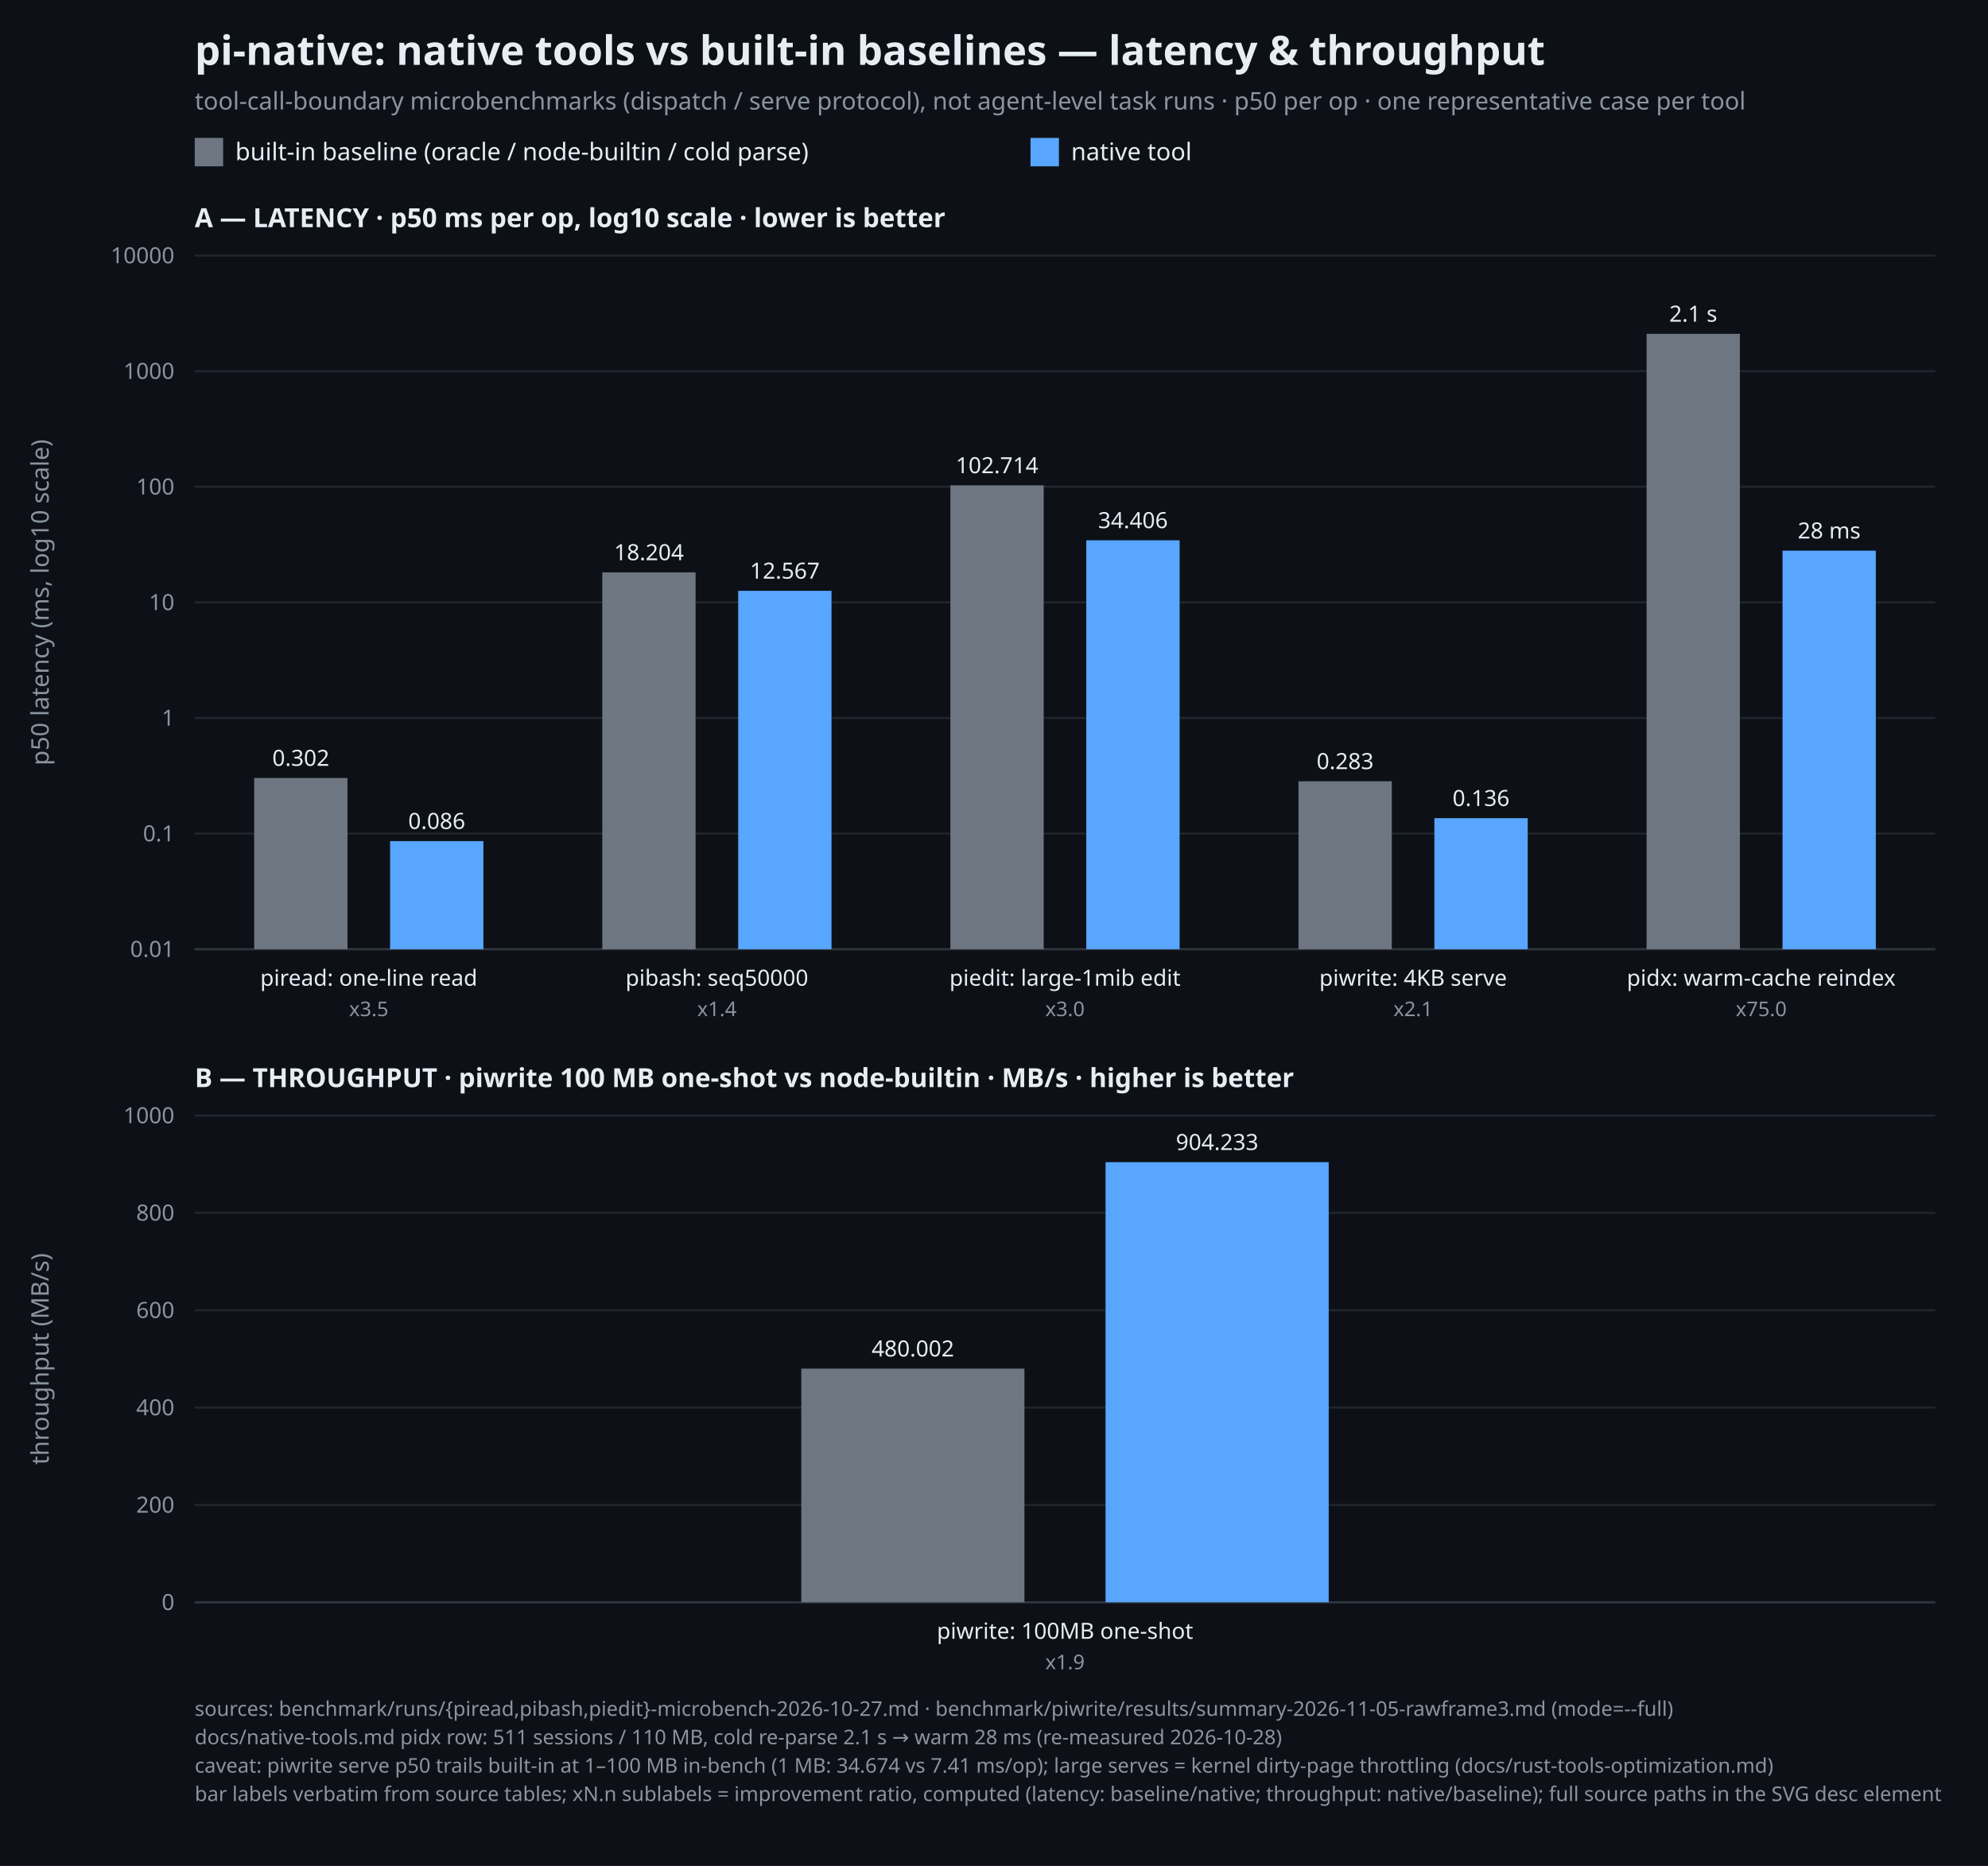
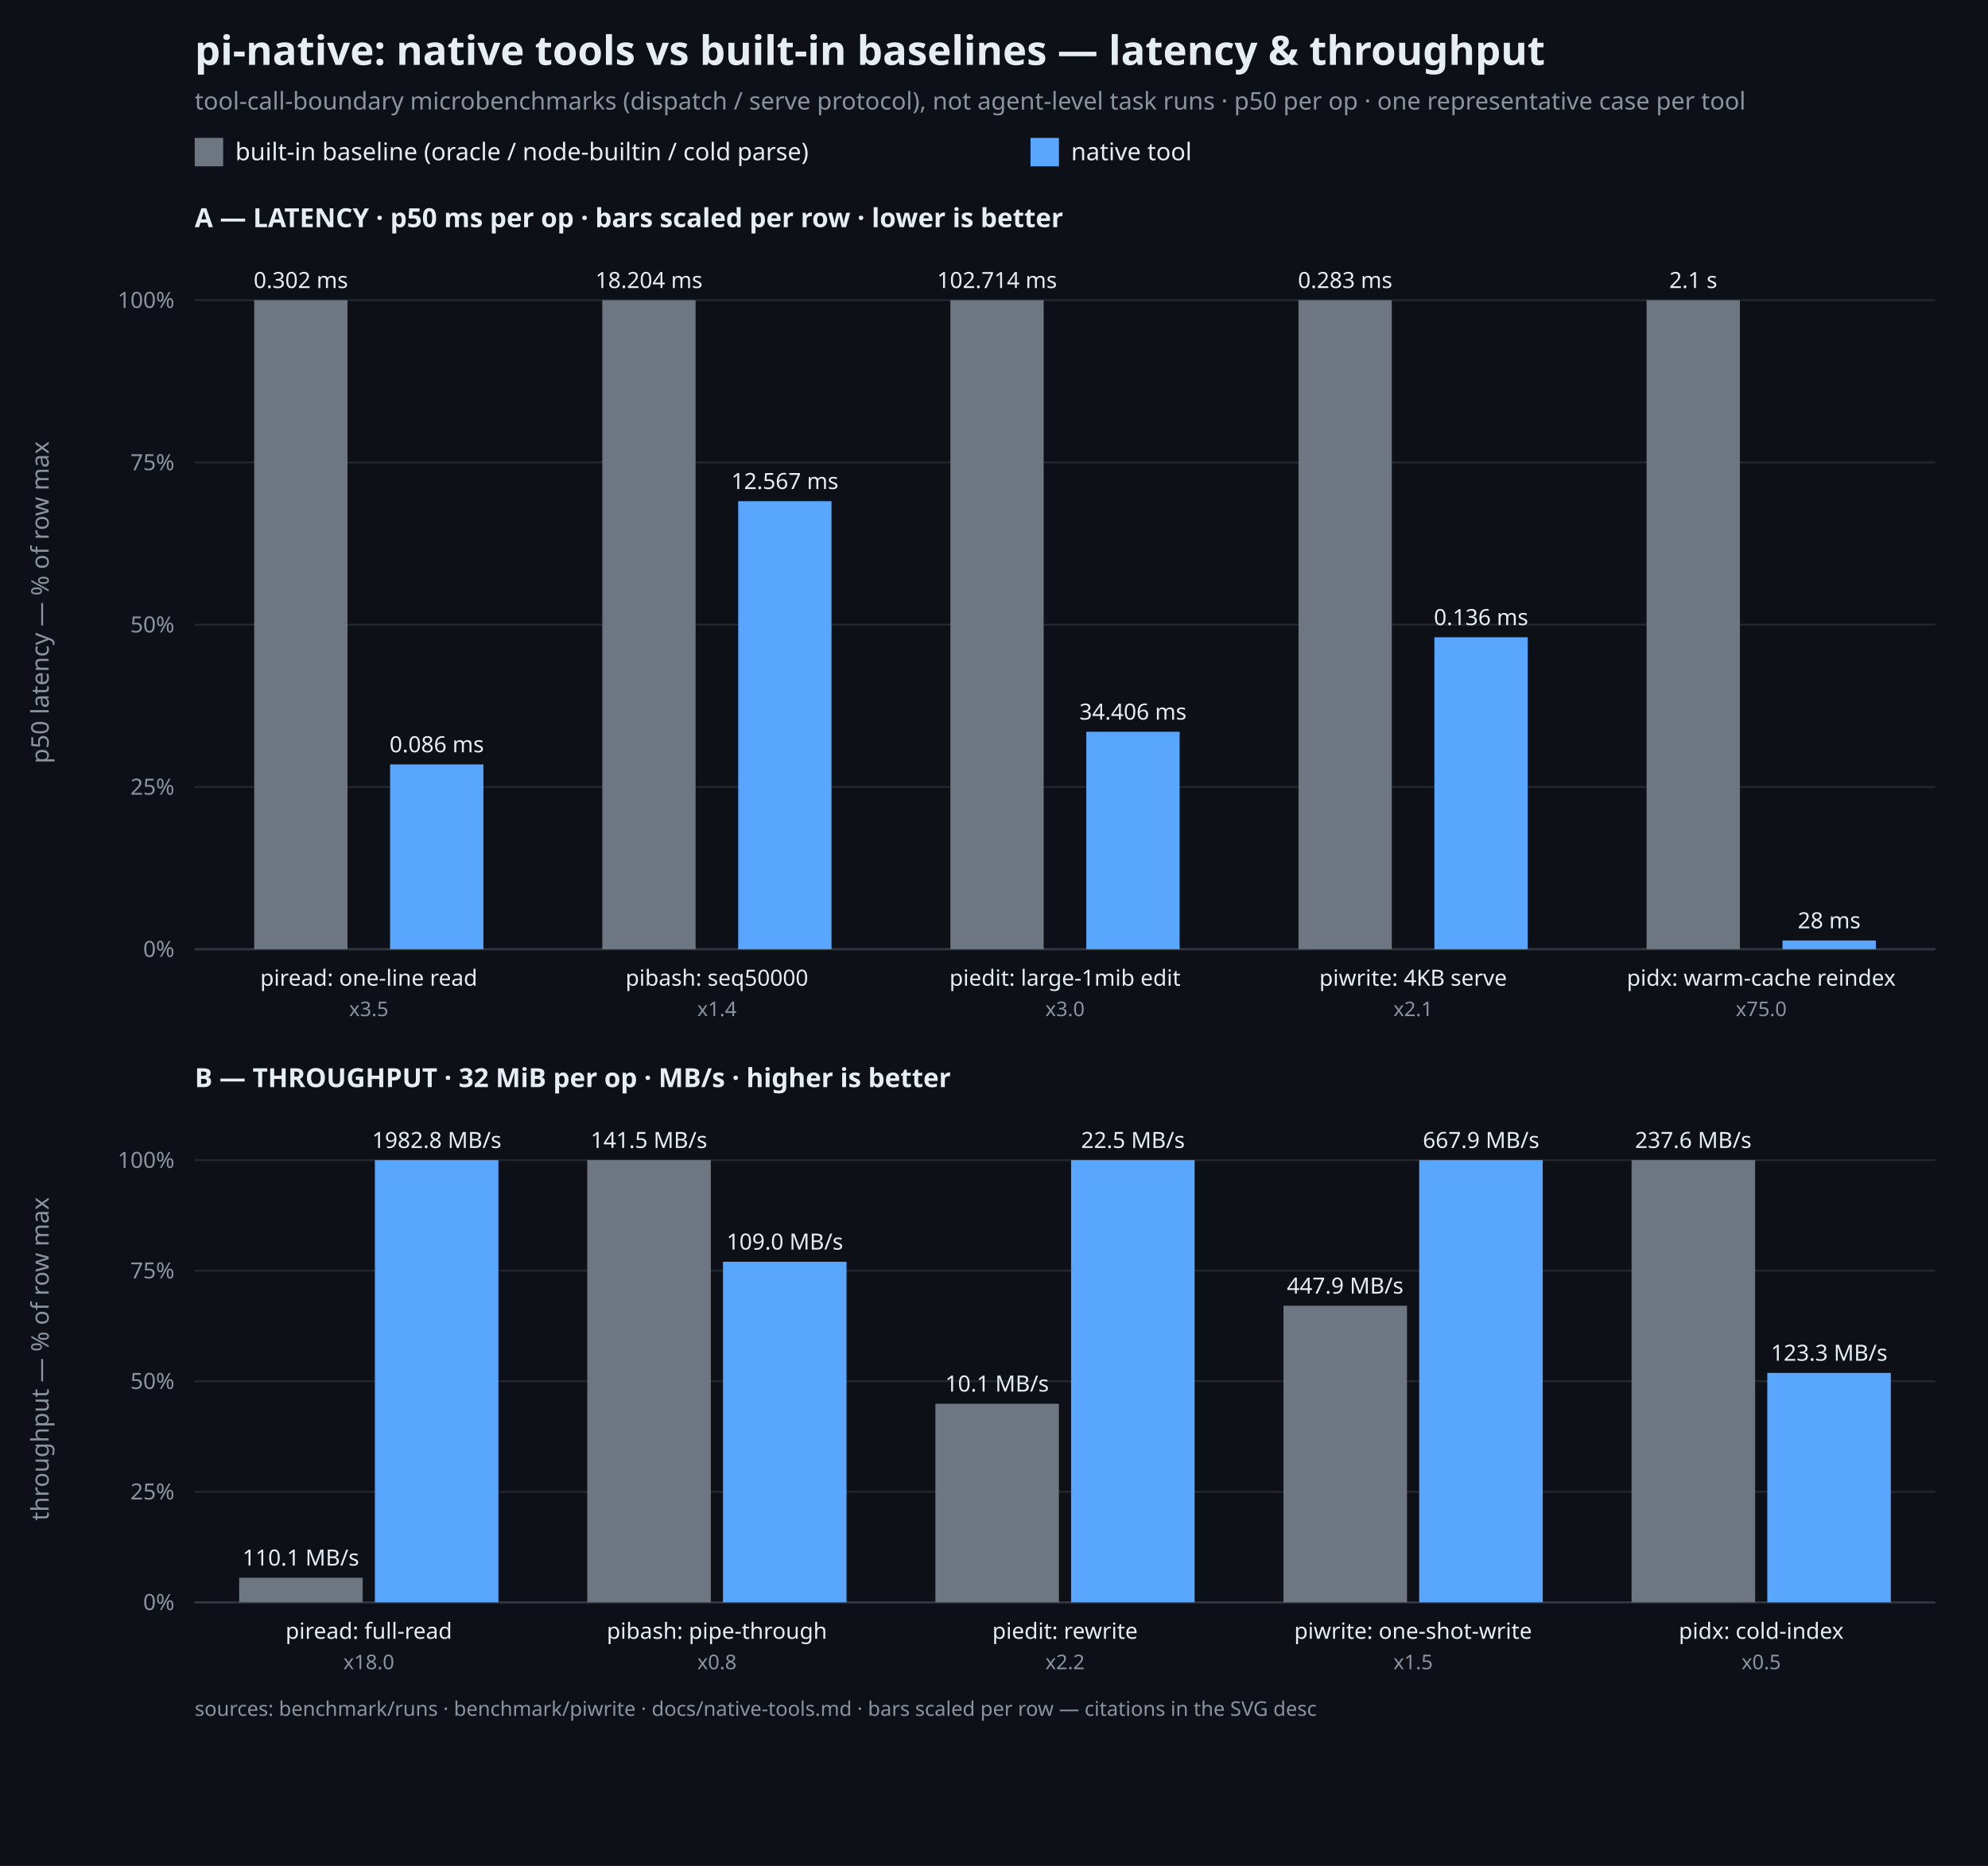
<svg xmlns="http://www.w3.org/2000/svg" viewBox="0 0 980 920" width="980" height="920" role="img" aria-labelledby="chart-title chart-desc">
  <rect x="0" y="0" width="980" height="920" fill="#0d1117" />
  <g font-family="sans-serif">
    <text x="96" y="32" font-size="20" font-weight="700" fill="#e6edf3">pi-native: native tools vs built-in baselines — latency &amp; throughput</text>
    <text x="96" y="54" font-size="12" fill="#8b949e">tool-call-boundary microbenchmarks (dispatch / serve protocol), not agent-level task runs · p50 per op · one representative case per tool</text>
    <rect x="96.0" y="68" width="14" height="14" fill="#6e7681" />
    <text x="116.0" y="79" font-size="12" fill="#e6edf3">built-in baseline (oracle / node-builtin / cold parse)</text>
    <rect x="508.0" y="68" width="14" height="14" fill="#58a6ff" />
    <text x="528.0" y="79" font-size="12" fill="#e6edf3">native tool</text>
-     <text x="96" y="112" font-size="13" font-weight="700" fill="#e6edf3">A — LATENCY · p50 ms per op, log10 scale · lower is better</text>
-     <line x1="96" y1="468.0" x2="954" y2="468.0" stroke="#21262d" stroke-width="1" />
-     <text x="86" y="468.0" font-size="11" fill="#8b949e" text-anchor="end" dominant-baseline="middle">0.01</text>
-     <line x1="96" y1="411.0" x2="954" y2="411.0" stroke="#21262d" stroke-width="1" />
-     <text x="86" y="411.0" font-size="11" fill="#8b949e" text-anchor="end" dominant-baseline="middle">0.1</text>
-     <line x1="96" y1="354.0" x2="954" y2="354.0" stroke="#21262d" stroke-width="1" />
-     <text x="86" y="354.0" font-size="11" fill="#8b949e" text-anchor="end" dominant-baseline="middle">1</text>
-     <line x1="96" y1="297.0" x2="954" y2="297.0" stroke="#21262d" stroke-width="1" />
-     <text x="86" y="297.0" font-size="11" fill="#8b949e" text-anchor="end" dominant-baseline="middle">10</text>
-     <line x1="96" y1="240.0" x2="954" y2="240.0" stroke="#21262d" stroke-width="1" />
-     <text x="86" y="240.0" font-size="11" fill="#8b949e" text-anchor="end" dominant-baseline="middle">100</text>
-     <line x1="96" y1="183.0" x2="954" y2="183.0" stroke="#21262d" stroke-width="1" />
-     <text x="86" y="183.0" font-size="11" fill="#8b949e" text-anchor="end" dominant-baseline="middle">1000</text>
-     <line x1="96" y1="126.0" x2="954" y2="126.0" stroke="#21262d" stroke-width="1" />
-     <text x="86" y="126.0" font-size="11" fill="#8b949e" text-anchor="end" dominant-baseline="middle">10000</text>
+     <text x="96" y="112" font-size="13" font-weight="700" fill="#e6edf3">A — LATENCY · p50 ms per op · bars scaled per row · lower is better</text>
+     <line x1="96" y1="468.0" x2="954" y2="468.0" stroke="#30363d" stroke-width="1" />
+     <text x="86" y="468.0" font-size="11" fill="#8b949e" text-anchor="end" dominant-baseline="middle">0%</text>
+     <line x1="96" y1="388.0" x2="954" y2="388.0" stroke="#21262d" stroke-width="1" />
+     <text x="86" y="388.0" font-size="11" fill="#8b949e" text-anchor="end" dominant-baseline="middle">25%</text>
+     <line x1="96" y1="308.0" x2="954" y2="308.0" stroke="#21262d" stroke-width="1" />
+     <text x="86" y="308.0" font-size="11" fill="#8b949e" text-anchor="end" dominant-baseline="middle">50%</text>
+     <line x1="96" y1="228.0" x2="954" y2="228.0" stroke="#21262d" stroke-width="1" />
+     <text x="86" y="228.0" font-size="11" fill="#8b949e" text-anchor="end" dominant-baseline="middle">75%</text>
+     <line x1="96" y1="148.0" x2="954" y2="148.0" stroke="#21262d" stroke-width="1" />
+     <text x="86" y="148.0" font-size="11" fill="#8b949e" text-anchor="end" dominant-baseline="middle">100%</text>
    <line x1="96" y1="468" x2="954" y2="468" stroke="#30363d" stroke-width="1" />
-     <text x="24" y="297" font-size="12" fill="#8b949e" text-anchor="middle" transform="rotate(-90 24 297)">p50 latency (ms, log10 scale)</text>
-     <rect x="125.3" y="383.6" width="46.0" height="84.4" fill="#6e7681" />
-     <text x="148.3" y="377.6" font-size="11" fill="#e6edf3" text-anchor="middle">0.302</text>
-     <rect x="192.3" y="414.7" width="46.0" height="53.3" fill="#58a6ff" />
-     <text x="215.3" y="408.7" font-size="11" fill="#e6edf3" text-anchor="middle">0.086</text>
+     <text x="24" y="297" font-size="12" fill="#8b949e" text-anchor="middle" transform="rotate(-90 24 297)">p50 latency — % of row max</text>
+     <rect x="125.3" y="148.0" width="46.0" height="320.0" fill="#6e7681" />
+     <text x="148.3" y="142.0" font-size="11" fill="#e6edf3" text-anchor="middle">0.302 ms</text>
+     <rect x="192.3" y="376.9" width="46.0" height="91.1" fill="#58a6ff" />
+     <text x="215.3" y="370.9" font-size="11" fill="#e6edf3" text-anchor="middle">0.086 ms</text>
    <text x="181.8" y="486" font-size="11" fill="#e6edf3" text-anchor="middle">piread: one-line read</text>
    <text x="181.8" y="501" font-size="10" fill="#8b949e" text-anchor="middle">x3.5</text>
-     <rect x="296.9" y="282.2" width="46.0" height="185.8" fill="#6e7681" />
-     <text x="319.9" y="276.2" font-size="11" fill="#e6edf3" text-anchor="middle">18.204</text>
-     <rect x="363.9" y="291.3" width="46.0" height="176.7" fill="#58a6ff" />
-     <text x="386.9" y="285.3" font-size="11" fill="#e6edf3" text-anchor="middle">12.567</text>
+     <rect x="296.9" y="148.0" width="46.0" height="320.0" fill="#6e7681" />
+     <text x="319.9" y="142.0" font-size="11" fill="#e6edf3" text-anchor="middle">18.204 ms</text>
+     <rect x="363.9" y="247.1" width="46.0" height="220.9" fill="#58a6ff" />
+     <text x="386.9" y="241.1" font-size="11" fill="#e6edf3" text-anchor="middle">12.567 ms</text>
    <text x="353.4" y="486" font-size="11" fill="#e6edf3" text-anchor="middle">pibash: seq50000</text>
    <text x="353.4" y="501" font-size="10" fill="#8b949e" text-anchor="middle">x1.4</text>
-     <rect x="468.5" y="239.3" width="46.0" height="228.7" fill="#6e7681" />
-     <text x="491.5" y="233.3" font-size="11" fill="#e6edf3" text-anchor="middle">102.714</text>
-     <rect x="535.5" y="266.4" width="46.0" height="201.6" fill="#58a6ff" />
-     <text x="558.5" y="260.4" font-size="11" fill="#e6edf3" text-anchor="middle">34.406</text>
+     <rect x="468.5" y="148.0" width="46.0" height="320.0" fill="#6e7681" />
+     <text x="491.5" y="142.0" font-size="11" fill="#e6edf3" text-anchor="middle">102.714 ms</text>
+     <rect x="535.5" y="360.8" width="46.0" height="107.2" fill="#58a6ff" />
+     <text x="558.5" y="354.8" font-size="11" fill="#e6edf3" text-anchor="middle">34.406 ms</text>
    <text x="525.0" y="486" font-size="11" fill="#e6edf3" text-anchor="middle">piedit: large-1mib edit</text>
    <text x="525.0" y="501" font-size="10" fill="#8b949e" text-anchor="middle">x3.0</text>
-     <rect x="640.1" y="385.2" width="46.0" height="82.8" fill="#6e7681" />
-     <text x="663.1" y="379.2" font-size="11" fill="#e6edf3" text-anchor="middle">0.283</text>
-     <rect x="707.1" y="403.4" width="46.0" height="64.6" fill="#58a6ff" />
-     <text x="730.1" y="397.4" font-size="11" fill="#e6edf3" text-anchor="middle">0.136</text>
+     <rect x="640.1" y="148.0" width="46.0" height="320.0" fill="#6e7681" />
+     <text x="663.1" y="142.0" font-size="11" fill="#e6edf3" text-anchor="middle">0.283 ms</text>
+     <rect x="707.1" y="314.2" width="46.0" height="153.8" fill="#58a6ff" />
+     <text x="730.1" y="308.2" font-size="11" fill="#e6edf3" text-anchor="middle">0.136 ms</text>
    <text x="696.6" y="486" font-size="11" fill="#e6edf3" text-anchor="middle">piwrite: 4KB serve</text>
    <text x="696.6" y="501" font-size="10" fill="#8b949e" text-anchor="middle">x2.1</text>
-     <rect x="811.7" y="164.6" width="46.0" height="303.4" fill="#6e7681" />
-     <text x="834.7" y="158.6" font-size="11" fill="#e6edf3" text-anchor="middle">2.1 s</text>
-     <rect x="878.7" y="271.5" width="46.0" height="196.5" fill="#58a6ff" />
-     <text x="901.7" y="265.5" font-size="11" fill="#e6edf3" text-anchor="middle">28 ms</text>
+     <rect x="811.7" y="148.0" width="46.0" height="320.0" fill="#6e7681" />
+     <text x="834.7" y="142.0" font-size="11" fill="#e6edf3" text-anchor="middle">2.1 s</text>
+     <rect x="878.7" y="463.7" width="46.0" height="4.3" fill="#58a6ff" />
+     <text x="901.7" y="457.7" font-size="11" fill="#e6edf3" text-anchor="middle">28 ms</text>
    <text x="868.2" y="486" font-size="11" fill="#e6edf3" text-anchor="middle">pidx: warm-cache reindex</text>
    <text x="868.2" y="501" font-size="10" fill="#8b949e" text-anchor="middle">x75.0</text>
-     <text x="96" y="536" font-size="13" font-weight="700" fill="#e6edf3">B — THROUGHPUT · piwrite 100 MB one-shot vs node-builtin · MB/s · higher is better</text>
-     <line x1="96" y1="790.0" x2="954" y2="790.0" stroke="#21262d" stroke-width="1" />
-     <text x="86" y="790.0" font-size="11" fill="#8b949e" text-anchor="end" dominant-baseline="middle">0</text>
-     <line x1="96" y1="742.0" x2="954" y2="742.0" stroke="#21262d" stroke-width="1" />
-     <text x="86" y="742.0" font-size="11" fill="#8b949e" text-anchor="end" dominant-baseline="middle">200</text>
-     <line x1="96" y1="694.0" x2="954" y2="694.0" stroke="#21262d" stroke-width="1" />
-     <text x="86" y="694.0" font-size="11" fill="#8b949e" text-anchor="end" dominant-baseline="middle">400</text>
-     <line x1="96" y1="646.0" x2="954" y2="646.0" stroke="#21262d" stroke-width="1" />
-     <text x="86" y="646.0" font-size="11" fill="#8b949e" text-anchor="end" dominant-baseline="middle">600</text>
-     <line x1="96" y1="598.0" x2="954" y2="598.0" stroke="#21262d" stroke-width="1" />
-     <text x="86" y="598.0" font-size="11" fill="#8b949e" text-anchor="end" dominant-baseline="middle">800</text>
-     <line x1="96" y1="550.0" x2="954" y2="550.0" stroke="#21262d" stroke-width="1" />
-     <text x="86" y="550.0" font-size="11" fill="#8b949e" text-anchor="end" dominant-baseline="middle">1000</text>
+     <text x="96" y="536" font-size="13" font-weight="700" fill="#e6edf3">B — THROUGHPUT · 32 MiB per op · MB/s · higher is better</text>
+     <line x1="96" y1="790.0" x2="954" y2="790.0" stroke="#30363d" stroke-width="1" />
+     <text x="86" y="790.0" font-size="11" fill="#8b949e" text-anchor="end" dominant-baseline="middle">0%</text>
+     <line x1="96" y1="735.5" x2="954" y2="735.5" stroke="#21262d" stroke-width="1" />
+     <text x="86" y="735.5" font-size="11" fill="#8b949e" text-anchor="end" dominant-baseline="middle">25%</text>
+     <line x1="96" y1="681.0" x2="954" y2="681.0" stroke="#21262d" stroke-width="1" />
+     <text x="86" y="681.0" font-size="11" fill="#8b949e" text-anchor="end" dominant-baseline="middle">50%</text>
+     <line x1="96" y1="626.5" x2="954" y2="626.5" stroke="#21262d" stroke-width="1" />
+     <text x="86" y="626.5" font-size="11" fill="#8b949e" text-anchor="end" dominant-baseline="middle">75%</text>
+     <line x1="96" y1="572.0" x2="954" y2="572.0" stroke="#21262d" stroke-width="1" />
+     <text x="86" y="572.0" font-size="11" fill="#8b949e" text-anchor="end" dominant-baseline="middle">100%</text>
    <line x1="96" y1="790" x2="954" y2="790" stroke="#30363d" stroke-width="1" />
-     <text x="24" y="670" font-size="12" fill="#8b949e" text-anchor="middle" transform="rotate(-90 24 670)">throughput (MB/s)</text>
-     <rect x="395.0" y="674.8" width="110.0" height="115.2" fill="#6e7681" />
-     <text x="450.0" y="668.8" font-size="11" fill="#e6edf3" text-anchor="middle">480.002</text>
-     <rect x="545.0" y="573.0" width="110.0" height="217.0" fill="#58a6ff" />
-     <text x="600.0" y="567.0" font-size="11" fill="#e6edf3" text-anchor="middle">904.233</text>
-     <text x="525.0" y="808" font-size="11" fill="#e6edf3" text-anchor="middle">piwrite: 100MB one-shot</text>
-     <text x="525.0" y="823" font-size="10" fill="#8b949e" text-anchor="middle">x1.9</text>
-     <text x="96" y="846" font-size="10" fill="#8b949e">sources: benchmark/runs/{piread,pibash,piedit}-microbench-2026-10-27.md · benchmark/piwrite/results/summary-2026-11-05-rawframe3.md (mode=--full)</text>
-     <text x="96" y="860" font-size="10" fill="#8b949e">docs/native-tools.md pidx row: 511 sessions / 110 MB, cold re-parse 2.1 s → warm 28 ms (re-measured 2026-10-28)</text>
-     <text x="96" y="874" font-size="10" fill="#8b949e">caveat: piwrite serve p50 trails built-in at 1–100 MB in-bench (1 MB: 34.674 vs 7.41 ms/op); large serves = kernel dirty-page throttling (docs/rust-tools-optimization.md)</text>
-     <text x="96" y="888" font-size="10" fill="#8b949e">bar labels verbatim from source tables; xN.n sublabels = improvement ratio, computed (latency: baseline/native; throughput: native/baseline); full source paths in the SVG desc element</text>
+     <text x="24" y="670" font-size="12" fill="#8b949e" text-anchor="middle" transform="rotate(-90 24 670)">throughput — % of row max</text>
+     <rect x="117.9" y="777.9" width="60.9" height="12.1" fill="#6e7681" />
+     <text x="148.3" y="771.9" font-size="11" fill="#e6edf3" text-anchor="middle">110.1 MB/s</text>
+     <rect x="184.8" y="572.0" width="60.9" height="218.0" fill="#58a6ff" />
+     <text x="215.3" y="566.0" font-size="11" fill="#e6edf3" text-anchor="middle">1982.8 MB/s</text>
+     <text x="181.8" y="808" font-size="11" fill="#e6edf3" text-anchor="middle">piread: full-read</text>
+     <text x="181.8" y="823" font-size="10" fill="#8b949e" text-anchor="middle">x18.0</text>
+     <rect x="289.5" y="572.0" width="60.9" height="218.0" fill="#6e7681" />
+     <text x="319.9" y="566.0" font-size="11" fill="#e6edf3" text-anchor="middle">141.5 MB/s</text>
+     <rect x="356.4" y="622.1" width="60.9" height="167.9" fill="#58a6ff" />
+     <text x="386.9" y="616.1" font-size="11" fill="#e6edf3" text-anchor="middle">109.0 MB/s</text>
+     <text x="353.4" y="808" font-size="11" fill="#e6edf3" text-anchor="middle">pibash: pipe-through</text>
+     <text x="353.4" y="823" font-size="10" fill="#8b949e" text-anchor="middle">x0.8</text>
+     <rect x="461.1" y="692.1" width="60.9" height="97.9" fill="#6e7681" />
+     <text x="491.5" y="686.1" font-size="11" fill="#e6edf3" text-anchor="middle">10.1 MB/s</text>
+     <rect x="528.0" y="572.0" width="60.9" height="218.0" fill="#58a6ff" />
+     <text x="558.5" y="566.0" font-size="11" fill="#e6edf3" text-anchor="middle">22.5 MB/s</text>
+     <text x="525.0" y="808" font-size="11" fill="#e6edf3" text-anchor="middle">piedit: rewrite</text>
+     <text x="525.0" y="823" font-size="10" fill="#8b949e" text-anchor="middle">x2.2</text>
+     <rect x="632.7" y="643.8" width="60.9" height="146.2" fill="#6e7681" />
+     <text x="663.1" y="637.8" font-size="11" fill="#e6edf3" text-anchor="middle">447.9 MB/s</text>
+     <rect x="699.6" y="572.0" width="60.9" height="218.0" fill="#58a6ff" />
+     <text x="730.1" y="566.0" font-size="11" fill="#e6edf3" text-anchor="middle">667.9 MB/s</text>
+     <text x="696.6" y="808" font-size="11" fill="#e6edf3" text-anchor="middle">piwrite: one-shot-write</text>
+     <text x="696.6" y="823" font-size="10" fill="#8b949e" text-anchor="middle">x1.5</text>
+     <rect x="804.3" y="572.0" width="60.9" height="218.0" fill="#6e7681" />
+     <text x="834.7" y="566.0" font-size="11" fill="#e6edf3" text-anchor="middle">237.6 MB/s</text>
+     <rect x="871.2" y="676.9" width="60.9" height="113.1" fill="#58a6ff" />
+     <text x="901.7" y="670.9" font-size="11" fill="#e6edf3" text-anchor="middle">123.3 MB/s</text>
+     <text x="868.2" y="808" font-size="11" fill="#e6edf3" text-anchor="middle">pidx: cold-index</text>
+     <text x="868.2" y="823" font-size="10" fill="#8b949e" text-anchor="middle">x0.5</text>
+     <text x="96" y="846" font-size="10" fill="#8b949e">sources: benchmark/runs · benchmark/piwrite · docs/native-tools.md · bars scaled per row — citations in the SVG desc</text>
  </g>
</svg>
